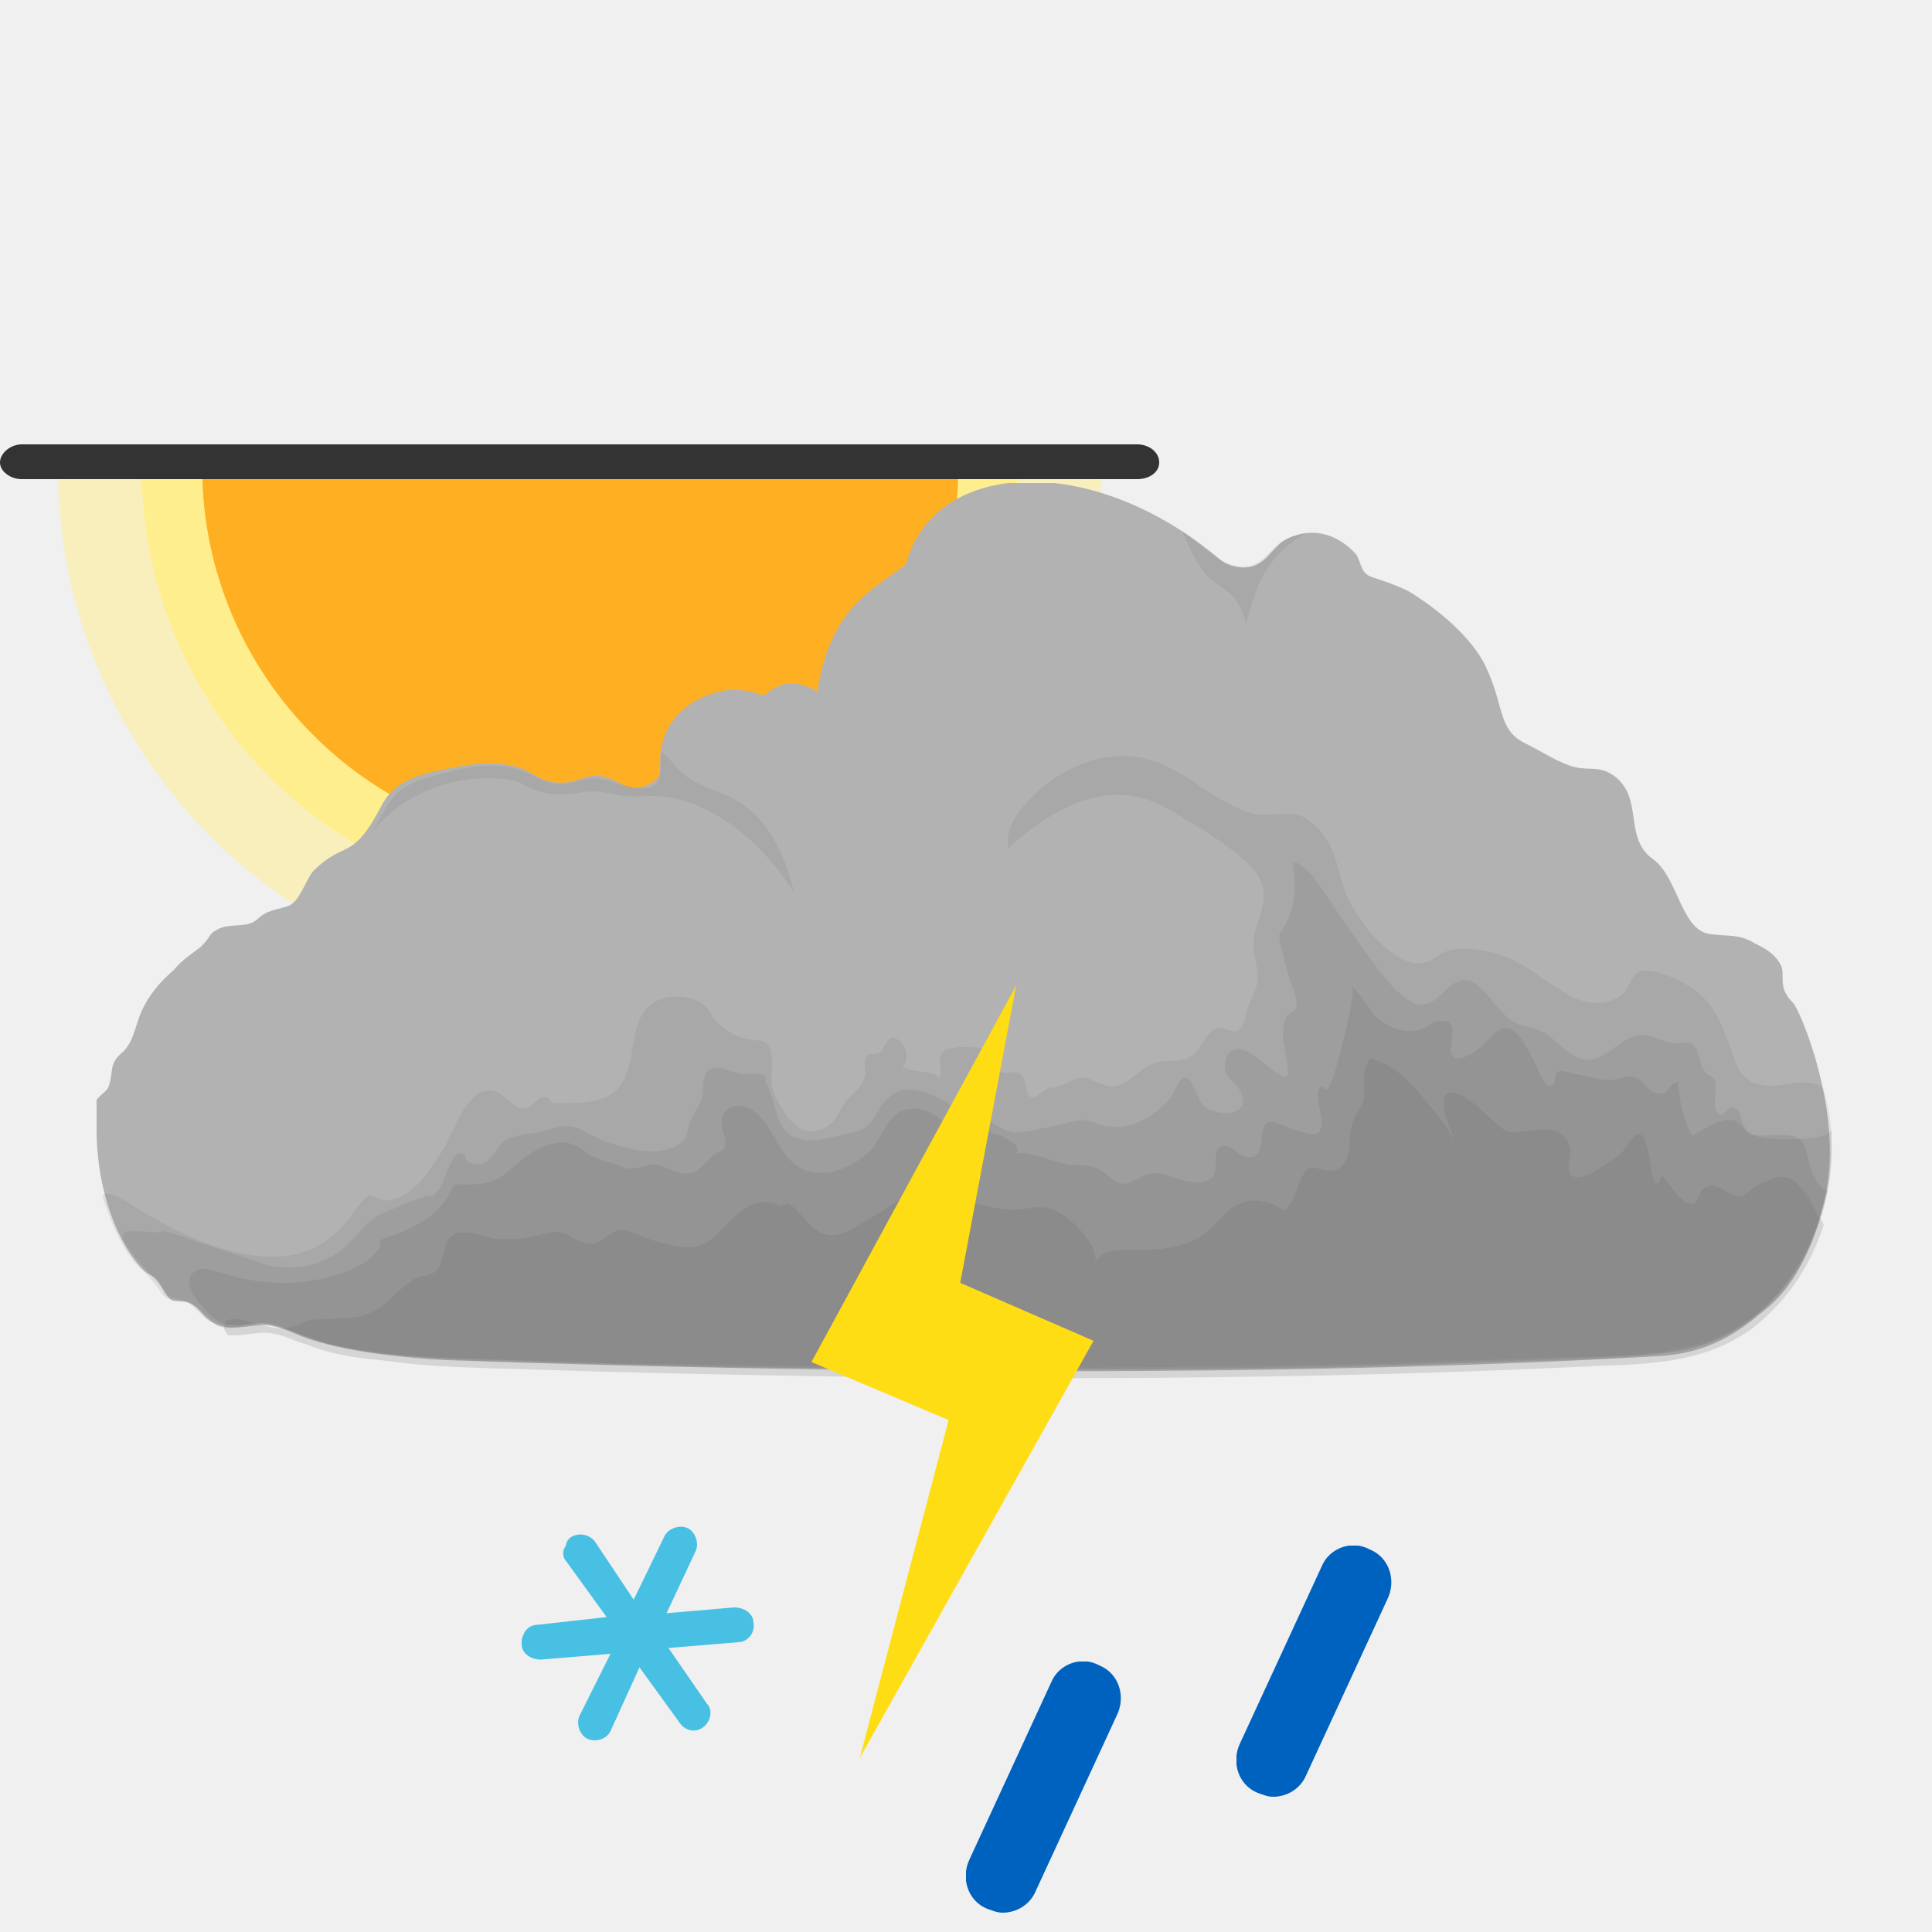
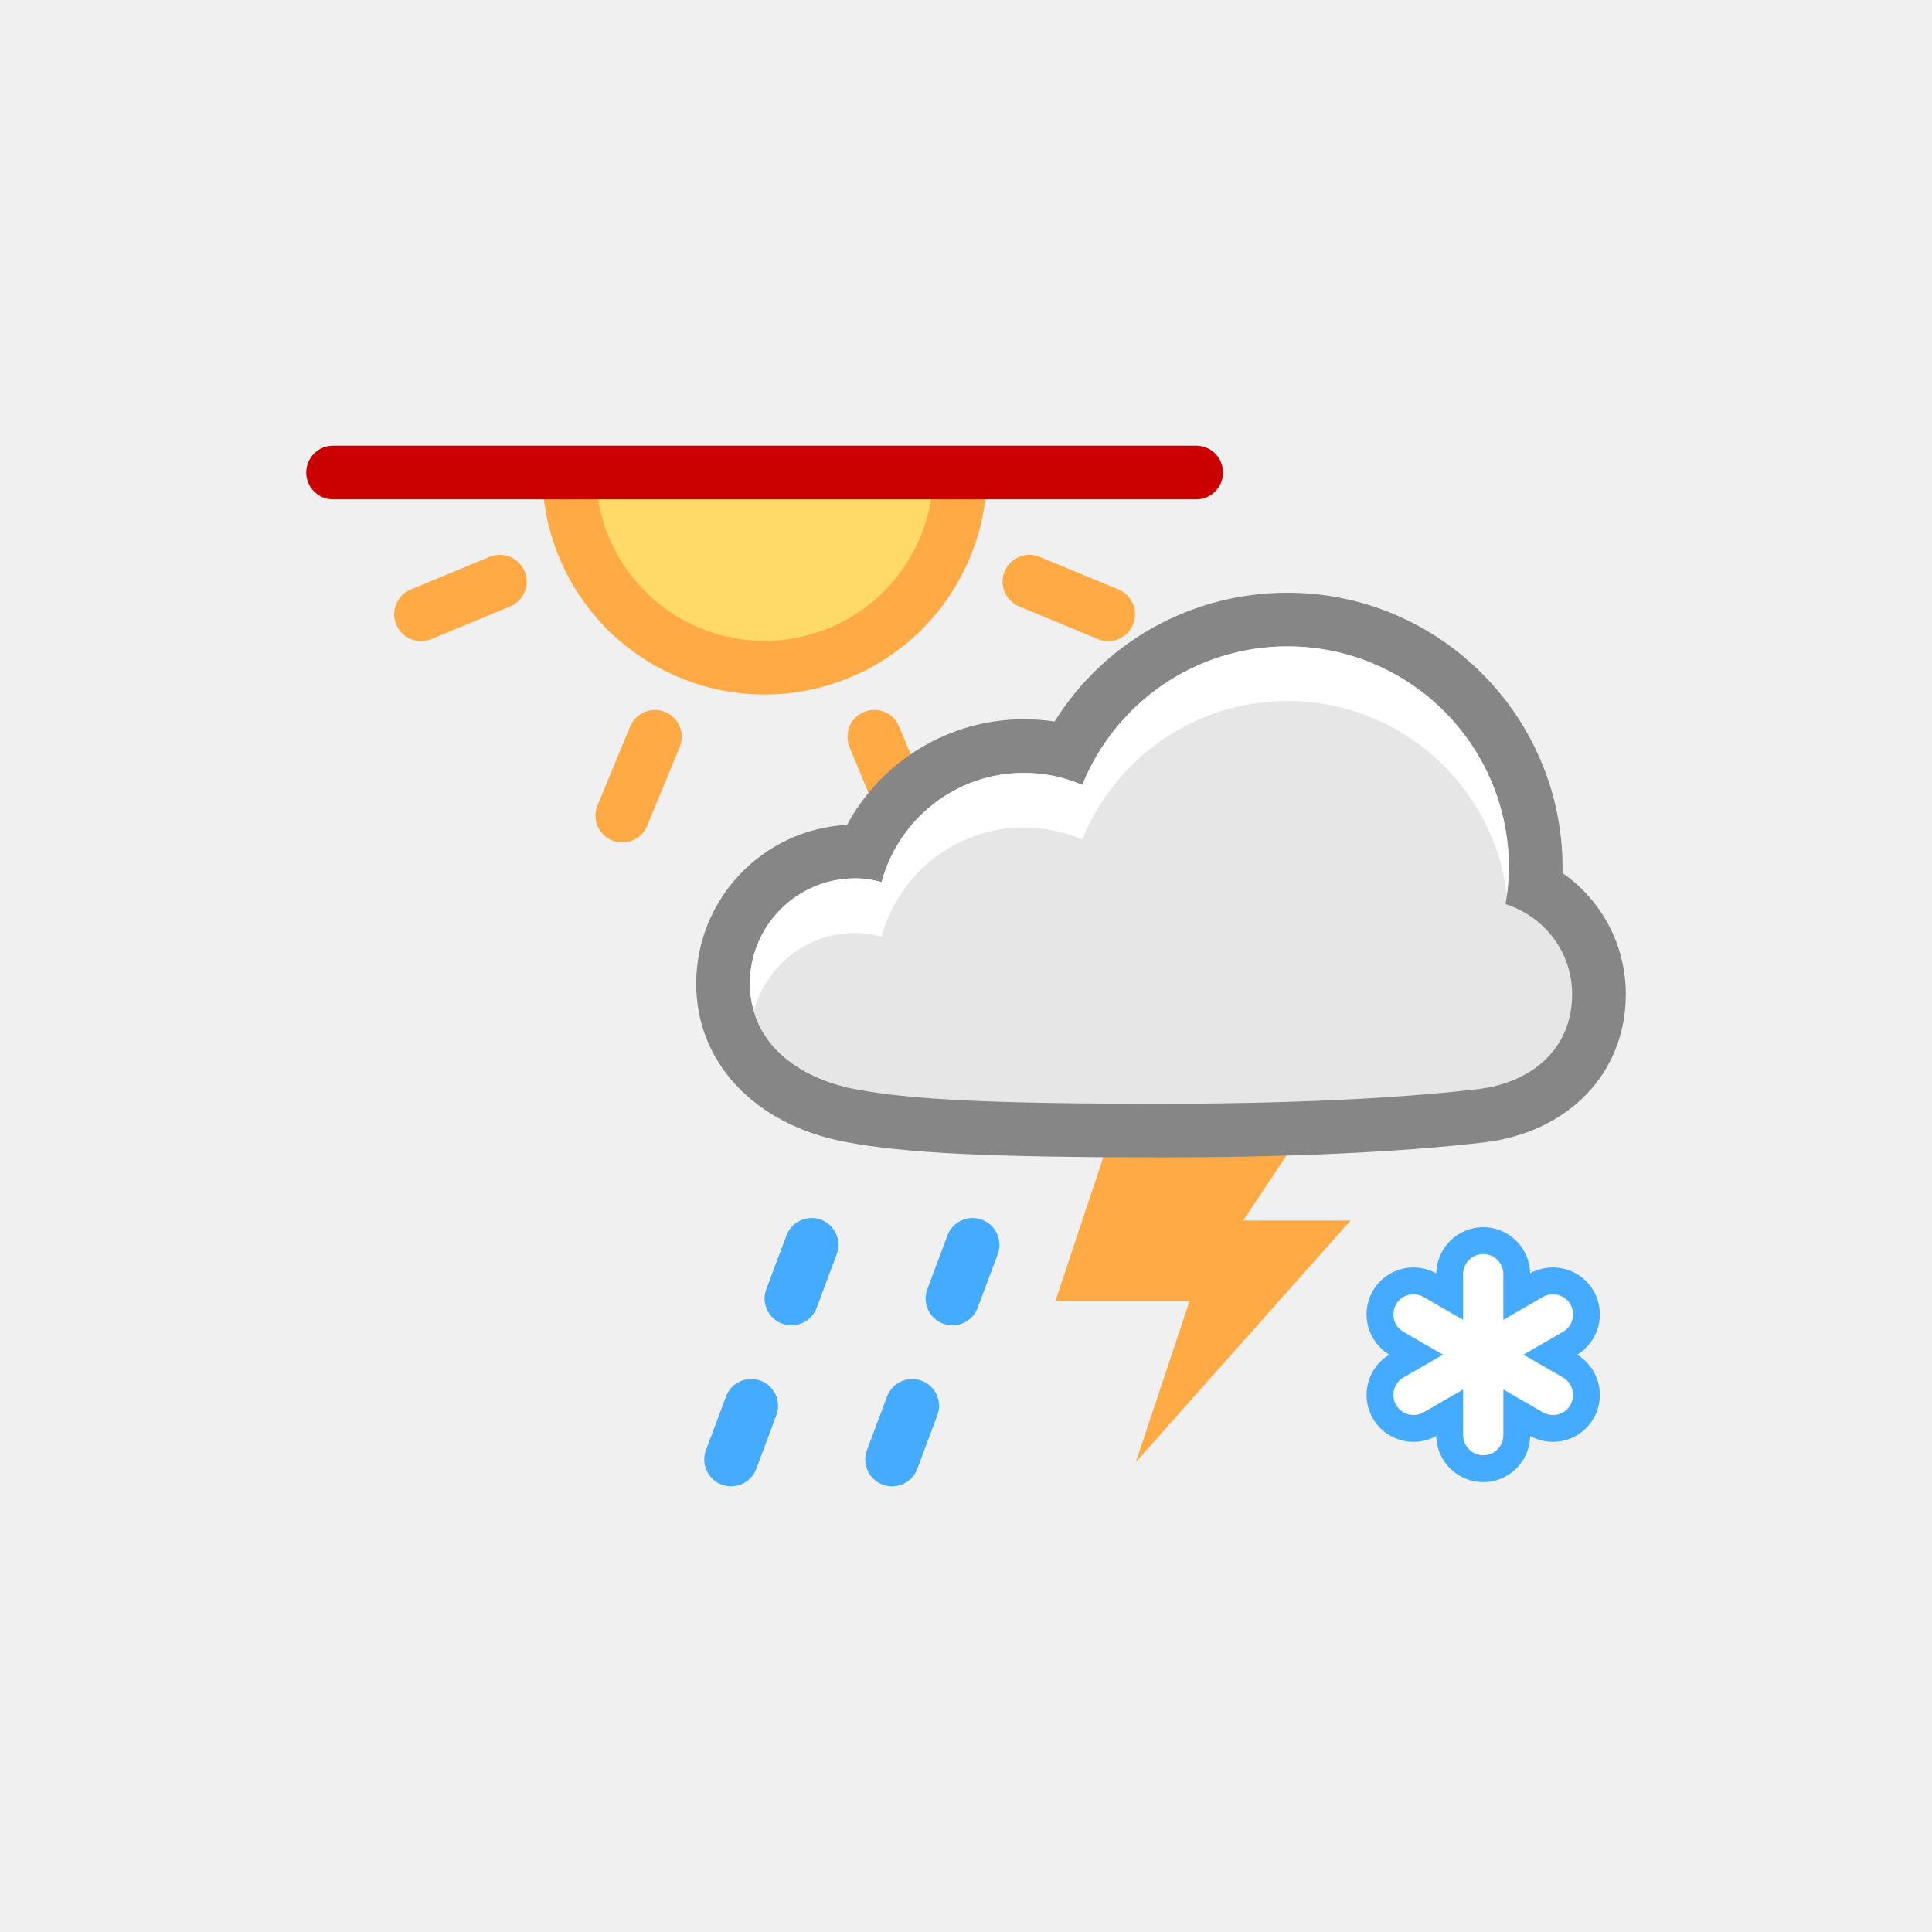
- <svg xmlns="http://www.w3.org/2000/svg" xmlns:xlink="http://www.w3.org/1999/xlink" viewBox="0 0 100 100">
-   <style>.sun-primitive{color:#ffee8a;fill:#ffaf22;stroke:#ffaf22}.cloud3-primitive{color:#696969;fill:#b2b2b2}.snowflake-primitive{fill:#47c0e3}.lightning-primitive{fill:#ffdd15}.raindrop-primitive{fill:#0062bf}</style>
-   <symbol id="sunWinter">
-     <path fill="currentColor" opacity=".5" stroke-width="0" stroke-opacity="0" d="M85.5 1.8c0 22.4-18.1 40.5-40.5 40.5S4.5 24.2 4.5 1.8h81z" />
-     <path fill="currentColor" opacity=".95" stroke-width="0" stroke-opacity="0" d="M79 1.8c0 18.8-15.2 34-34 34s-34-15.2-34-34h68z" />
-     <path stroke-width="2" stroke-miterlimit="10" d="M73.4 1.8c0 15.7-12.7 28.4-28.3 28.4S16.7 17.5 16.7 1.8h56.7z" />
-     <path fill="#333" stroke-width="0" d="M88.3 2.7H1.7C.8 2.7 0 2.1 0 1.4S.8 0 1.7 0h86.6c.9 0 1.7.6 1.7 1.4s-.8 1.3-1.7 1.3z" />
-   </symbol>
-   <symbol id="cloud">
-     <path d="M87.8 26.9c-.8-.8-.4-1.3-.6-1.9-.4-.8-1.1-1-1.6-1.3-.8-.4-1.5-.2-2.3-.4-1.3-.4-1.5-2.9-2.7-3.8-1.6-1.1-.5-3.1-2-4.3-.8-.6-1.3-.3-2.1-.5s-1.7-.8-2.5-1.2c-1.5-.7-1.1-1.9-2.1-4-.7-1.5-2.5-3-4-3.9-.6-.3-1.2-.5-1.8-.7-.7-.2-.6-.7-.9-1.2-.9-1-2.2-1.5-3.6-.8-.6.3-.9 1-1.5 1.3-.5.3-1.4.2-1.9-.2-6.7-5.7-14.9-5.2-16.3.2-1.8 1.4-3.9 2.2-4.6 6.6-1.8-1.1-2.7.3-2.8.2 0 0-1.1-.5-2.3-.2-1.6.4-2.8 1.5-3 3.1-.1.6.1 1.3-.3 1.5-.5.4-1.2.5-1.7.2-.7-.4-1.3-.6-2.1-.3s-1.5.3-2.3-.1c-.6-.4-1.7-1-4.2-.5-1.5.3-3 .5-3.8 1.9-1.6 3.1-1.9 1.8-3.6 3.5-.4.5-.7 1.6-1.3 1.8-.6.2-1.1.2-1.6.7-.6.5-1.5.1-2.2.6-.3.2-.2.3-.7.8-.5.4-1 .7-1.4 1.2-.7.6-1.3 1.3-1.7 2.2-.3.7-.4 1.6-1 2.1-.7.6-.4 1-.7 1.8-.2.3-.5.4-.7.8.1.4.1 1 .1 1.6.1 4.4 2.1 7 2.8 7.3.6.3.6 1 1.1 1.3.3.1.7 0 1 .2.4.2.6.6.9.8.7.6 1.6.4 2.5.3 1.2-.1 1.9.5 3 .8 1.9.6 4.8.9 6.8 1 20.1.7 43.4.9 62.6-.2 2.4-.1 4-1 5.4-2.2.8-.6 2.5-2 3.4-6.2s-1.3-9.5-1.7-9.9z" />
-     <g fill="currentColor">
-       <path opacity=".14" d="M89.8 34c0-.9-.2-1.8-.4-2.6-.5-.7-2-.2-2.7-.2-1.7 0-1.8-1.1-2.3-2.4-.4-1.1-.9-2.1-1.9-2.7-.6-.4-2.4-1.3-2.9-.6-.4.5-.3.9-1 1.2-.8.4-1.7.2-2.4-.2-1.3-.7-2.5-1.9-4-2.2-.9-.2-2-.4-2.8.2-.6.4-1 .5-1.7.2-1.3-.6-2.6-2.3-3.1-3.6-.5-1.6-.6-3-2.3-3.9-.9-.2-1.7.1-2.5-.1-2.1-.6-3.6-2.5-5.8-2.9-1.8-.3-3.6.4-5 1.5-.8.7-2.1 2-1.8 3.2 2.3-2.1 5.3-3.8 8.3-2 1 .6 2.1 1.2 3 1.9.7.5 1.5 1.1 1.8 1.9.4 1-.3 1.9-.4 2.9-.1.7.2 1.3.2 2 0 .5-.3 1-.5 1.5-.1.4-.2 1.2-.7 1.3-.2 0-.5-.2-.8-.2-.3 0-.4.2-.6.4-.3.4-.5.9-.9 1.1-.7.4-1.4 0-2.2.5-.7.4-1.3 1.2-2.1 1-.4-.1-.7-.3-1.1-.4-.5-.1-.9.3-1.4.4-.2.1-.4.1-.5.1-.2.1-.7.5-.8.5-.3 0-.3-.2-.4-.5-.1-.3 0-.5-.3-.7-.4-.3-.8.2-1.2-.3-.2-.2-.1-.6-.3-.8-.3-.3-1-.3-1.3-.3-.4 0-1.1 0-1.3.4-.2.4.2.9-.1 1.2-.4-.5-1.3-.2-1.9-.6.4-.3.2-1-.1-1.3-.5-.4-.6-.1-.8.2-.1.1-.1.3-.3.4-.2.1-.4 0-.6.1-.3.3 0 .9-.2 1.3-.2.5-.7.8-1 1.2-.3.5-.5 1.1-1.1 1.3-1.3.7-2.2-1-2.6-2-.2-.6.1-1.3-.1-1.9-.1-.7-.5-.6-1.1-.7-.6-.1-1.2-.4-1.6-.8-.4-.4-.5-.9-1.1-1.2-.9-.4-2.2-.3-2.8.6-.7 1.1-.4 2.7-1.2 3.8-.7.9-1.9.9-3 .9h-.5c-.1-.1-.2-.3-.3-.3-.4-.1-.5.2-.8.4-1 .7-1.3-1.1-2.5-.7-1 .4-1.5 2-2 2.9-.6.9-1.2 2-2.2 2.5-.4.2-.7.3-1.1.2-.2-.1-.3-.2-.6-.2-.3.1-.5.5-.7.7-.3.5-.7.9-1.1 1.3-1.7 1.5-3.9 1.3-5.9.7-1.6-.5-3-1.3-4.4-2.1-.3-.2-1.4-1-1.7-.6.4 1.3 1 2.8 2 3.8.4.3.6.6.9 1 .1.1.2.3.3.4.4.3.8.1 1.2.3.5.3.8.9 1.4 1.1.5.5 1.5.1 2.1 0h.5c.1 0 .3 0 .4.1 1.2.3 2.3.9 3.5 1.1 2.8.6 5.6.6 8.4.7 2.9.1 5.7.2 8.6.2 6.2.1 12.3.2 18.5.2 5.8 0 11.6-.1 17.5-.2l9-.3c2.5-.1 5.3 0 7.8-.6 4.9-1.1 7.6-6.1 7.4-10.7 0-.4 0 .3 0 0z" />
-       <path opacity=".16" d="M89.8 33.4c0 .7-3 .6-3.5.5-.6-.1-.9-.3-1.1-.8-.1-.2-.1-.7-.5-.8-.3 0-.4.4-.6.4-.6-.1-.2-1.3-.3-1.6-.1-.6-.3-.2-.6-.7-.3-.4-.2-1.2-.7-1.4-.2-.1-.5 0-.8 0-.5 0-.9-.3-1.4-.4-1.3-.3-2.2 1.6-3.5 1.2-.6-.2-1.3-1-1.8-1.3-.6-.4-1.4-.3-1.9-.8-1-.7-1.7-2.8-3.1-1.6-.5.4-.8.9-1.5.9-.6-.1-.9-.5-1.3-.8-1.1-1.2-2-2.6-2.9-3.9-.5-.6-1.5-2.6-2.4-2.7.1.9.4 2.2-.7 3.8.1.7.3 1.4.5 2.1.1.4.5 1.2.4 1.6-.1.3-.3.3-.5.5-.2.3-.2.8-.2 1.1 0 .3.4 1.8.2 2-.4.2-1.9-1.5-2.5-1.4-.5 0-.7.4-.7.9 0 .6.6.8.8 1.3.7 1.3-1.4 1.4-2 .6-.2-.2-.5-1.3-.8-1.3-.4-.1-.6.8-.8 1-.7.9-2 1.7-3.2 1.5-.4 0-.7-.2-1.1-.3-.6-.1-1.2.2-1.8.3-.7.1-1.5.4-2.2.3-.7-.2-1.3-.9-2-.9-.1.2-.2.3-.3.3-.2-.1-.3-.3-.3-.5-.9-.6-2.7-1.7-3.7-.7-.8.7-.6 1.5-1.8 1.8-.9.2-2.3.7-3.2.2-1-.6-.8-2-1.4-2.8.3-.6-1-.4-1.2-.4-.5-.1-1-.4-1.5-.3-.7.2-.4 1.1-.6 1.6-.2.6-.6 1-.7 1.6-.1.5-.3.7-.8.9-1 .4-2.2.1-3.1-.2-.4-.1-.8-.3-1.2-.5-.8-.5-1.3-.5-2.2-.2-.7.2-1.5.2-2.1.5-.5.3-.6 1-1.2 1.2-.2.1-.6.1-.8-.1-.2-.1 0-.4-.4-.4-.3 0-.5.6-.6.8-.2.4-.3.9-.6 1.2-.3.4-.2.1-.5.2-.7.2-1.6.6-2.3.9-.8.3-1.3 1.2-2 1.8-1.1.9-2.5 1.2-3.9.9l-5.4-1.8c-.6.3-2.5-.4-2.1.5.6 1 1.4 1.7 2.1 2.6.4.6.9.3 1.5.7.6.4.9 1 1.7 1.1.6.1 1.3-.1 1.9-.1.8 0 1.5.4 2.2.7 1.4.5 3 .7 4.5.9 3.4.4 6.9.4 10.3.5 3.5.1 7.1.2 10.6.2 14.2.2 28.4.1 42.5-.6 1.7-.1 3.5-.1 5.1-.8 1.1-.5 2.1-1.2 3-2.1 1.9-1.9 2.9-4.9 3-7.5v-1.4zm-6.6-2.1z" />
-       <path opacity=".18" d="M88.5 34.6c-.2-1.4-2.1-.6-2.9-.9-.3-.1-.4-.5-.8-.7-.7-.2-1.7.5-2.2.8-.4-.7-.6-1.5-.7-2.3-.1-.5.1-.6-.3-.4-.2.1-.3.5-.6.5-.2 0-.3 0-.5-.1-.3-.2-.5-.6-.8-.7-.4-.2-.9.1-1.3.1-.6 0-1.2-.2-1.8-.3-.2 0-.8-.3-1-.1-.2.2 0 .7-.4.7-.3 0-.7-1.1-.8-1.3-.3-.5-.6-1.2-1-1.5-.8-.6-1.3.5-1.9.9-.5.4-1.5.9-1.4-.1.1-.8.3-1.6-.9-1.3-1 .8-2.1.5-3-.3-.1-.1-1.2-1.7-1.3-1.6.5-.1-.8 4.5-.9 4.8-.1.2-.2.5-.3.6-.1.1-.2-.3-.4-.1-.3.3.2 1.6.1 2-.1.3-.1.4-.4.4-.2 0-.6-.1-.9-.2-.4-.1-.7-.3-1.1-.4-1.2-.3-.2 1.9-1.4 1.8-.5 0-1-.9-1.5-.5-.3.3-.1.9-.2 1.2-.3 1.1-1.9.4-2.6.2-.8-.2-.9 0-1.6.3-.5.3-.8.2-1.3-.2-.6-.5-.9-.6-1.7-.6-1.1 0-2-.7-3.1-.6.5-.6-1.7-1.3-2.1-1.2-.8.1-.9.3-1.5-.3-.5-.5-1.2-.9-1.9-.8-1.1.1-1.4 1.4-2 2.1-1 1-2.7 1.7-3.9.8-1-.7-1.2-2.1-2.2-2.8-.9-.6-1.9-.1-1.6 1 .1.3.2.6.1.9-.1.2-.6.3-.7.5-.3.3-.6.7-1 .8-.6.2-1.2-.3-1.8-.4-.7-.1-1.2.4-1.8.1-.6-.3-1.3-.3-1.9-.8-.7-.5-1.2-.6-2-.3-.9.3-1.5.9-2.2 1.5-.8.6-1.7.5-2.6.5-.6 1.5-1.9 2.2-3.3 2.7-.1 0-.4.1-.5.2-.1.1 0 .2 0 .3-.4.6-.8.9-1.5 1.2-2.2.9-4.4.9-6.7.2-.6-.2-1.4-.5-1.7.3-.2.7 1.2 2.1 1.7 2.3.8.2 1.5-.1 2.3 0 .8.1 1.5.5 2.2.7 2.2.9 5.1 1 7.5 1.1 2.9.1 5.9.2 8.8.3 6 .2 12 .2 18 .3 6 0 12.1 0 18.1-.1 3.1-.1 6.2-.2 9.2-.3 2.9-.1 5.9-.1 8.8-.5 4.6-.6 7.2-4.2 8.2-8.4-.3 0-.8-.5-1.1-2z" />
-       <path opacity=".14" d="M59.5 7.3c.5-2 1.1-3.6 3.1-4.7-.7.1-1.2.3-1.7.8-.4.4-.7.8-1.3.9-1.3.2-2.4-1.1-3.4-1.8 1.6 4 2.5 2 3.3 4.8.5-2-.8-2.8 0 0zm-37.6 8.2c1.2.7 2 .7 3.3.5.6-.1 1 0 1.6.1.7.2 1.4.1 2.1.1 3 .1 5.7 2.6 7.2 5-.4-1.7-1.2-3.6-2.7-4.6-1-.7-2.2-.8-3.1-1.6-.4-.3-.6-.8-1.1-1.1v.8c0 2.2-2.6.4-3.7.6-1 .2-1.6.5-2.6 0-.4-.2-.8-.4-1.2-.5-1.4-.4-3 0-4.4.4-.6.2-1.3.4-1.8.9s-.8 1.3-1.2 1.9c3-3.5 7.3-2.7 7.6-2.5z" />
-       <path opacity=".2" d="M89.1 38c-.4-.8-1.1-2.5-2.3-2-.3.1-.6.2-.9.4-.4.2-.4.4-.8.5-.6.1-1.1-.7-1.7-.5-.3.1-.4.3-.5.6-.2.2-.1.4-.4.3-.5 0-1.2-1.2-1.5-1.5-.2.8-.4.4-.5-.1-.1-.5-.2-1.6-.5-1.9-.2-.2-.1-.1-.3-.1-.2.1-.6.8-.8 1-.3.3-.7.5-1 .7-.3.2-1.2.8-1.6.4-.2-.3 0-.9 0-1.2-.1-.6-.3-.9-.9-1.1-.8-.2-1.9.3-2.5 0-.5-.3-1-.9-1.5-1.3-.3-.2-1.2-1-1.6-.5-.2.3 0 1 .1 1.3 0 .2.4.8.3 1 .1-.2-1.1-1.7-1.3-1.9-.8-1-1.8-2.1-3-2.3-.4.6-.3 1.2-.3 1.9 0 .5-.2.6-.4 1-.4.6-.3 1.4-.4 2-.3.9-.7 1-1.5.8-.5-.1-.6-.2-.9.4-.3.6-.4 1.2-.9 1.8-.8-.6-1.8-.8-2.7-.2-.7.5-1.1 1.2-1.8 1.6-1 .5-2.1.6-3.2.6-.6 0-1.7-.1-2.1.6.1-1-1.4-2.4-2.2-2.7-.8-.3-1.6.1-2.4 0-1-.1-2.1-.4-3-.8-1.7-.7-2.8.6-4.3 1.4-.7.4-1.5 1-2.3.6-.7-.3-1-1.1-1.7-1.5-.1 0-.3.1-.4.1-.2 0-.2-.1-.3-.1-.7-.2-1.3 0-1.9.5-1.1.9-1.4 2-3.1 1.7-.7-.1-1.4-.3-2.1-.6-.7-.3-.9-.4-1.6.1-.7.5-.9.5-1.7.1-.6-.4-1-.4-1.7-.2-.8.2-1.5.3-2.4.2-.5-.1-1.6-.5-2.1-.2-.7.3-.4 1.6-1.1 2-.4.2-.8.1-1.1.4-.5.3-.9.8-1.4 1.2-1.1.9-2.2.7-3.6.8-.5 0-.8.3-1.3.4-.5.1-1 0-1.4-.1-.5-.1-2.1-.8-2 .2.1.1.1.2.2.3.7.1 1.5-.2 2.2-.1.7.1 1.2.4 1.9.6 1.2.5 2.6.7 3.8.8 2.7.4 5.5.4 8.3.5 6.1.2 12.2.3 18.4.4 12.1.1 24.2 0 36.3-.6 2.9-.1 5.8-.2 8.2-2.1 1.7-1.4 2.8-3.1 3.5-5.2-.2-.4-.2-.4-.3-.4-1.7-3.4.1 0 0 0z" />
+ <svg xmlns="http://www.w3.org/2000/svg" version="1.1" id="Layer_1" x="0px" y="0px" width="72px" height="72px" viewBox="0 0 72 72" enable-background="new 0 0 72 72" xml:space="preserve">
+   <g>
+     <path fill="#45ABFF" d="M55.275,45.734c-0.955,0-1.733,0.769-1.75,1.72c-0.259-0.144-0.552-0.22-0.848-0.22   c-0.624,0-1.205,0.335-1.516,0.875c-0.477,0.827-0.201,1.885,0.614,2.375c-0.815,0.489-1.091,1.548-0.614,2.375   c0.311,0.54,0.892,0.875,1.516,0.875c0.296,0,0.589-0.076,0.848-0.219c0.016,0.951,0.795,1.719,1.75,1.719s1.733-0.769,1.75-1.719   c0.259,0.144,0.551,0.219,0.848,0.219c0.624,0,1.205-0.336,1.516-0.876c0.477-0.826,0.2-1.885-0.615-2.374   c0.815-0.489,1.091-1.548,0.614-2.375c-0.311-0.54-0.892-0.875-1.516-0.875c-0.296,0-0.588,0.076-0.848,0.22   C57.008,46.503,56.229,45.734,55.275,45.734L55.275,45.734z" />
+     <path fill="#FFAA45" d="M33.798,31.394c-0.393,0-0.765-0.232-0.924-0.617l-1.216-2.938c-0.211-0.511,0.031-1.096,0.541-1.307   c0.509-0.211,1.096,0.03,1.307,0.541l1.216,2.938c0.211,0.511-0.031,1.096-0.541,1.307C34.056,31.37,33.926,31.394,33.798,31.394z" />
+     <path fill="#FFAA45" d="M15.69,23.892c-0.393,0-0.765-0.232-0.924-0.617c-0.211-0.511,0.031-1.096,0.541-1.307l2.937-1.216   c0.51-0.21,1.096,0.031,1.307,0.541c0.211,0.511-0.031,1.096-0.541,1.307l-2.937,1.216C15.948,23.868,15.818,23.892,15.69,23.892z" />
+     <path fill="#FFAA45" d="M23.191,31.394c-0.128,0-0.258-0.024-0.383-0.076c-0.51-0.211-0.752-0.796-0.541-1.307l1.216-2.938   c0.212-0.511,0.798-0.752,1.307-0.541c0.51,0.211,0.752,0.796,0.541,1.307l-1.216,2.938C23.956,31.162,23.584,31.394,23.191,31.394   z" />
+     <path fill="#FFAA45" d="M41.299,23.892c-0.128,0-0.258-0.024-0.383-0.076L37.98,22.6c-0.51-0.211-0.752-0.796-0.541-1.307   s0.798-0.752,1.307-0.541l2.937,1.216c0.51,0.211,0.752,0.796,0.541,1.307C42.064,23.66,41.691,23.892,41.299,23.892z" />
+     <path fill="#FFAA45" d="M20.205,17.61c0.002,1.052,0.202,2.12,0.63,3.152c1.752,4.23,6.602,6.239,10.832,4.487   c3.185-1.319,5.109-4.394,5.118-7.639H20.205z" />
+     <path fill="#FFDA69" d="M34.784,17.61c-0.011,2.459-1.472,4.792-3.882,5.791c-0.771,0.319-1.58,0.481-2.404,0.481   c-2.555,0-4.837-1.525-5.815-3.885c-0.319-0.77-0.479-1.578-0.481-2.386H34.784z" />
+     <path fill="#CB0000" d="M44.578,18.609H12.412c-0.553,0-1-0.447-1-1s0.447-1,1-1h32.166c0.553,0,1,0.447,1,1   S45.13,18.609,44.578,18.609z" />
+     <polygon fill="#FFAA45" points="41.331,42.484 39.331,48.484 44.331,48.484 42.331,54.484 50.331,45.484 46.331,45.484    48.331,42.484  " />
+     <path fill="#FFFFFF" d="M58.248,51.335l-1.473-0.851l1.473-0.851c0.359-0.207,0.481-0.666,0.274-1.024s-0.666-0.481-1.024-0.274   l-1.473,0.851v-1.701c0-0.414-0.336-0.75-0.75-0.75s-0.75,0.336-0.75,0.75v1.701l-1.473-0.851   c-0.358-0.207-0.817-0.084-1.024,0.274s-0.084,0.817,0.274,1.024l1.473,0.851l-1.473,0.851c-0.359,0.207-0.481,0.666-0.274,1.024   c0.139,0.241,0.391,0.375,0.65,0.375c0.127,0,0.256-0.032,0.375-0.101l1.473-0.851v1.701c0,0.414,0.336,0.75,0.75,0.75   s0.75-0.336,0.75-0.75v-1.701l1.473,0.851c0.118,0.068,0.247,0.101,0.375,0.101c0.259,0,0.511-0.134,0.65-0.375   C58.729,52,58.607,51.542,58.248,51.335z" />
+     <path fill="#868686" d="M47.981,22.089c-3.586,0-6.83,1.837-8.681,4.801c-0.375-0.057-0.756-0.086-1.141-0.086   c-2.791,0-5.307,1.555-6.594,3.937c-3.126,0.161-5.62,2.755-5.62,5.921c0,2.936,2.18,5.25,5.554,5.893   c2.206,0.421,5.395,0.577,11.768,0.577c6.022,0,9.859-0.302,12.019-0.555c3.172-0.372,5.303-2.591,5.303-5.522   c0-1.841-0.904-3.508-2.359-4.52c0.001-0.065,0.002-0.13,0.002-0.194C58.231,26.688,53.633,22.089,47.981,22.089L47.981,22.089z" />
+     <path fill="#E6E6E6" d="M56.11,33.697c0.073-0.443,0.121-0.894,0.121-1.357c0-4.557-3.693-8.25-8.25-8.25   c-3.464,0-6.424,2.137-7.647,5.162c-0.667-0.287-1.402-0.448-2.174-0.448c-2.541,0-4.674,1.726-5.305,4.067   c-0.315-0.082-0.64-0.138-0.981-0.138c-2.17,0-3.929,1.759-3.929,3.929c0,2.17,1.744,3.512,3.929,3.929s5.518,0.542,11.393,0.542   s9.655-0.292,11.786-0.542c2.131-0.25,3.536-1.583,3.536-3.536C58.588,35.472,57.543,34.149,56.11,33.697z" />
+     <g>
+       <path fill="#FFFFFF" d="M31.874,34.767c0.341,0,0.666,0.057,0.981,0.138c0.631-2.342,2.764-4.067,5.305-4.067    c0.773,0,1.507,0.161,2.174,0.448c1.223-3.026,4.183-5.162,7.647-5.162c4.203,0,7.664,3.144,8.177,7.207    c0.042-0.326,0.073-0.654,0.073-0.992c0-4.557-3.693-8.25-8.25-8.25c-3.464,0-6.424,2.137-7.647,5.162    c-0.667-0.287-1.402-0.448-2.174-0.448c-2.541,0-4.674,1.726-5.305,4.067c-0.315-0.082-0.64-0.138-0.981-0.138    c-2.17,0-3.929,1.759-3.929,3.929c0,0.36,0.064,0.689,0.154,1.004C28.554,35.998,30.063,34.767,31.874,34.767z" />
    </g>
-   </symbol>
-   <symbol id="snowflake">
-     <path d="M4.6 10.6l1.5-3.3 2.1 2.9c.3.4.8.5 1.2.2.4-.3.5-.9.2-1.2l-2-2.9 3.6-.3c.5 0 .9-.5.8-1 0-.5-.5-.8-1-.8l-3.5.3L9 1.3c.2-.4 0-1-.4-1.2s-1 0-1.2.4L5.8 3.8l-2-3C3.5.4 2.9.3 2.5.6c-.1.1-.2.2-.2.4-.2.2-.2.6 0 .8l2.1 2.9-3.6.4c-.3 0-.6.2-.7.5-.1.2-.1.3-.1.5 0 .5.5.8 1 .8l3.6-.3L3 9.8c-.2.4 0 1 .4 1.2.5.2 1 0 1.2-.4z" />
-   </symbol>
-   <symbol id="lightning">
-     <path d="M14.6 18.4l-6.9-3L10.6 0 0 19.5l7.1 3L2.5 40z" />
-   </symbol>
-   <symbol id="raindrop">
-     <path d="M1.9 13c-.3 0-.5-.1-.8-.2-1-.4-1.4-1.6-.9-2.6l4.2-9.1C4.8.1 6-.3 6.9.2c1 .4 1.4 1.6.9 2.6l-4.2 9.1c-.3.7-1 1.1-1.7 1.1z" />
-   </symbol>
-   <use xlink:href="#sunWinter" class="sun-primitive" width="100" height="100" transform="translate(0 23) scale(.66667)" />
-   <use xlink:href="#cloud" class="cloud3-primitive" width="100" height="100" transform="translate(5 25)" />
-   <use xlink:href="#snowflake" class="snowflake-primitive" width="100" height="100" transform="translate(27 79)" />
-   <use xlink:href="#lightning" class="lightning-primitive" width="100" height="100" transform="translate(42 51)" />
-   <use xlink:href="#raindrop" class="raindrop-primitive" width="100" height="100" transform="translate(50 86)" />
-   <use xlink:href="#raindrop" class="raindrop-primitive" width="100" height="100" transform="translate(64 80)" />
+     <path fill="#45ABFF" d="M27.245,55.391c-0.117,0-0.235-0.021-0.351-0.063c-0.517-0.194-0.779-0.771-0.585-1.288l0.75-2.001   c0.194-0.517,0.77-0.775,1.288-0.585c0.517,0.194,0.779,0.771,0.585,1.288l-0.75,2.001C28.031,55.144,27.65,55.391,27.245,55.391z" />
+     <path fill="#45ABFF" d="M29.495,49.391c-0.117,0-0.235-0.021-0.351-0.063c-0.517-0.194-0.779-0.771-0.585-1.288l0.75-2   c0.194-0.517,0.77-0.777,1.288-0.585c0.517,0.194,0.779,0.771,0.585,1.288l-0.75,2C30.281,49.144,29.9,49.391,29.495,49.391z" />
+     <path fill="#45ABFF" d="M33.245,55.391c-0.117,0-0.235-0.021-0.351-0.063c-0.517-0.194-0.779-0.771-0.585-1.288l0.75-2   c0.194-0.517,0.771-0.776,1.288-0.585c0.517,0.194,0.779,0.771,0.585,1.288l-0.75,2C34.031,55.144,33.65,55.391,33.245,55.391z" />
+     <path fill="#45ABFF" d="M35.495,49.391c-0.117,0-0.235-0.021-0.351-0.063c-0.517-0.194-0.779-0.771-0.585-1.288l0.75-2   c0.194-0.517,0.771-0.777,1.288-0.585c0.517,0.194,0.779,0.771,0.585,1.288l-0.75,2C36.281,49.144,35.9,49.391,35.495,49.391z" />
+   </g>
</svg>
